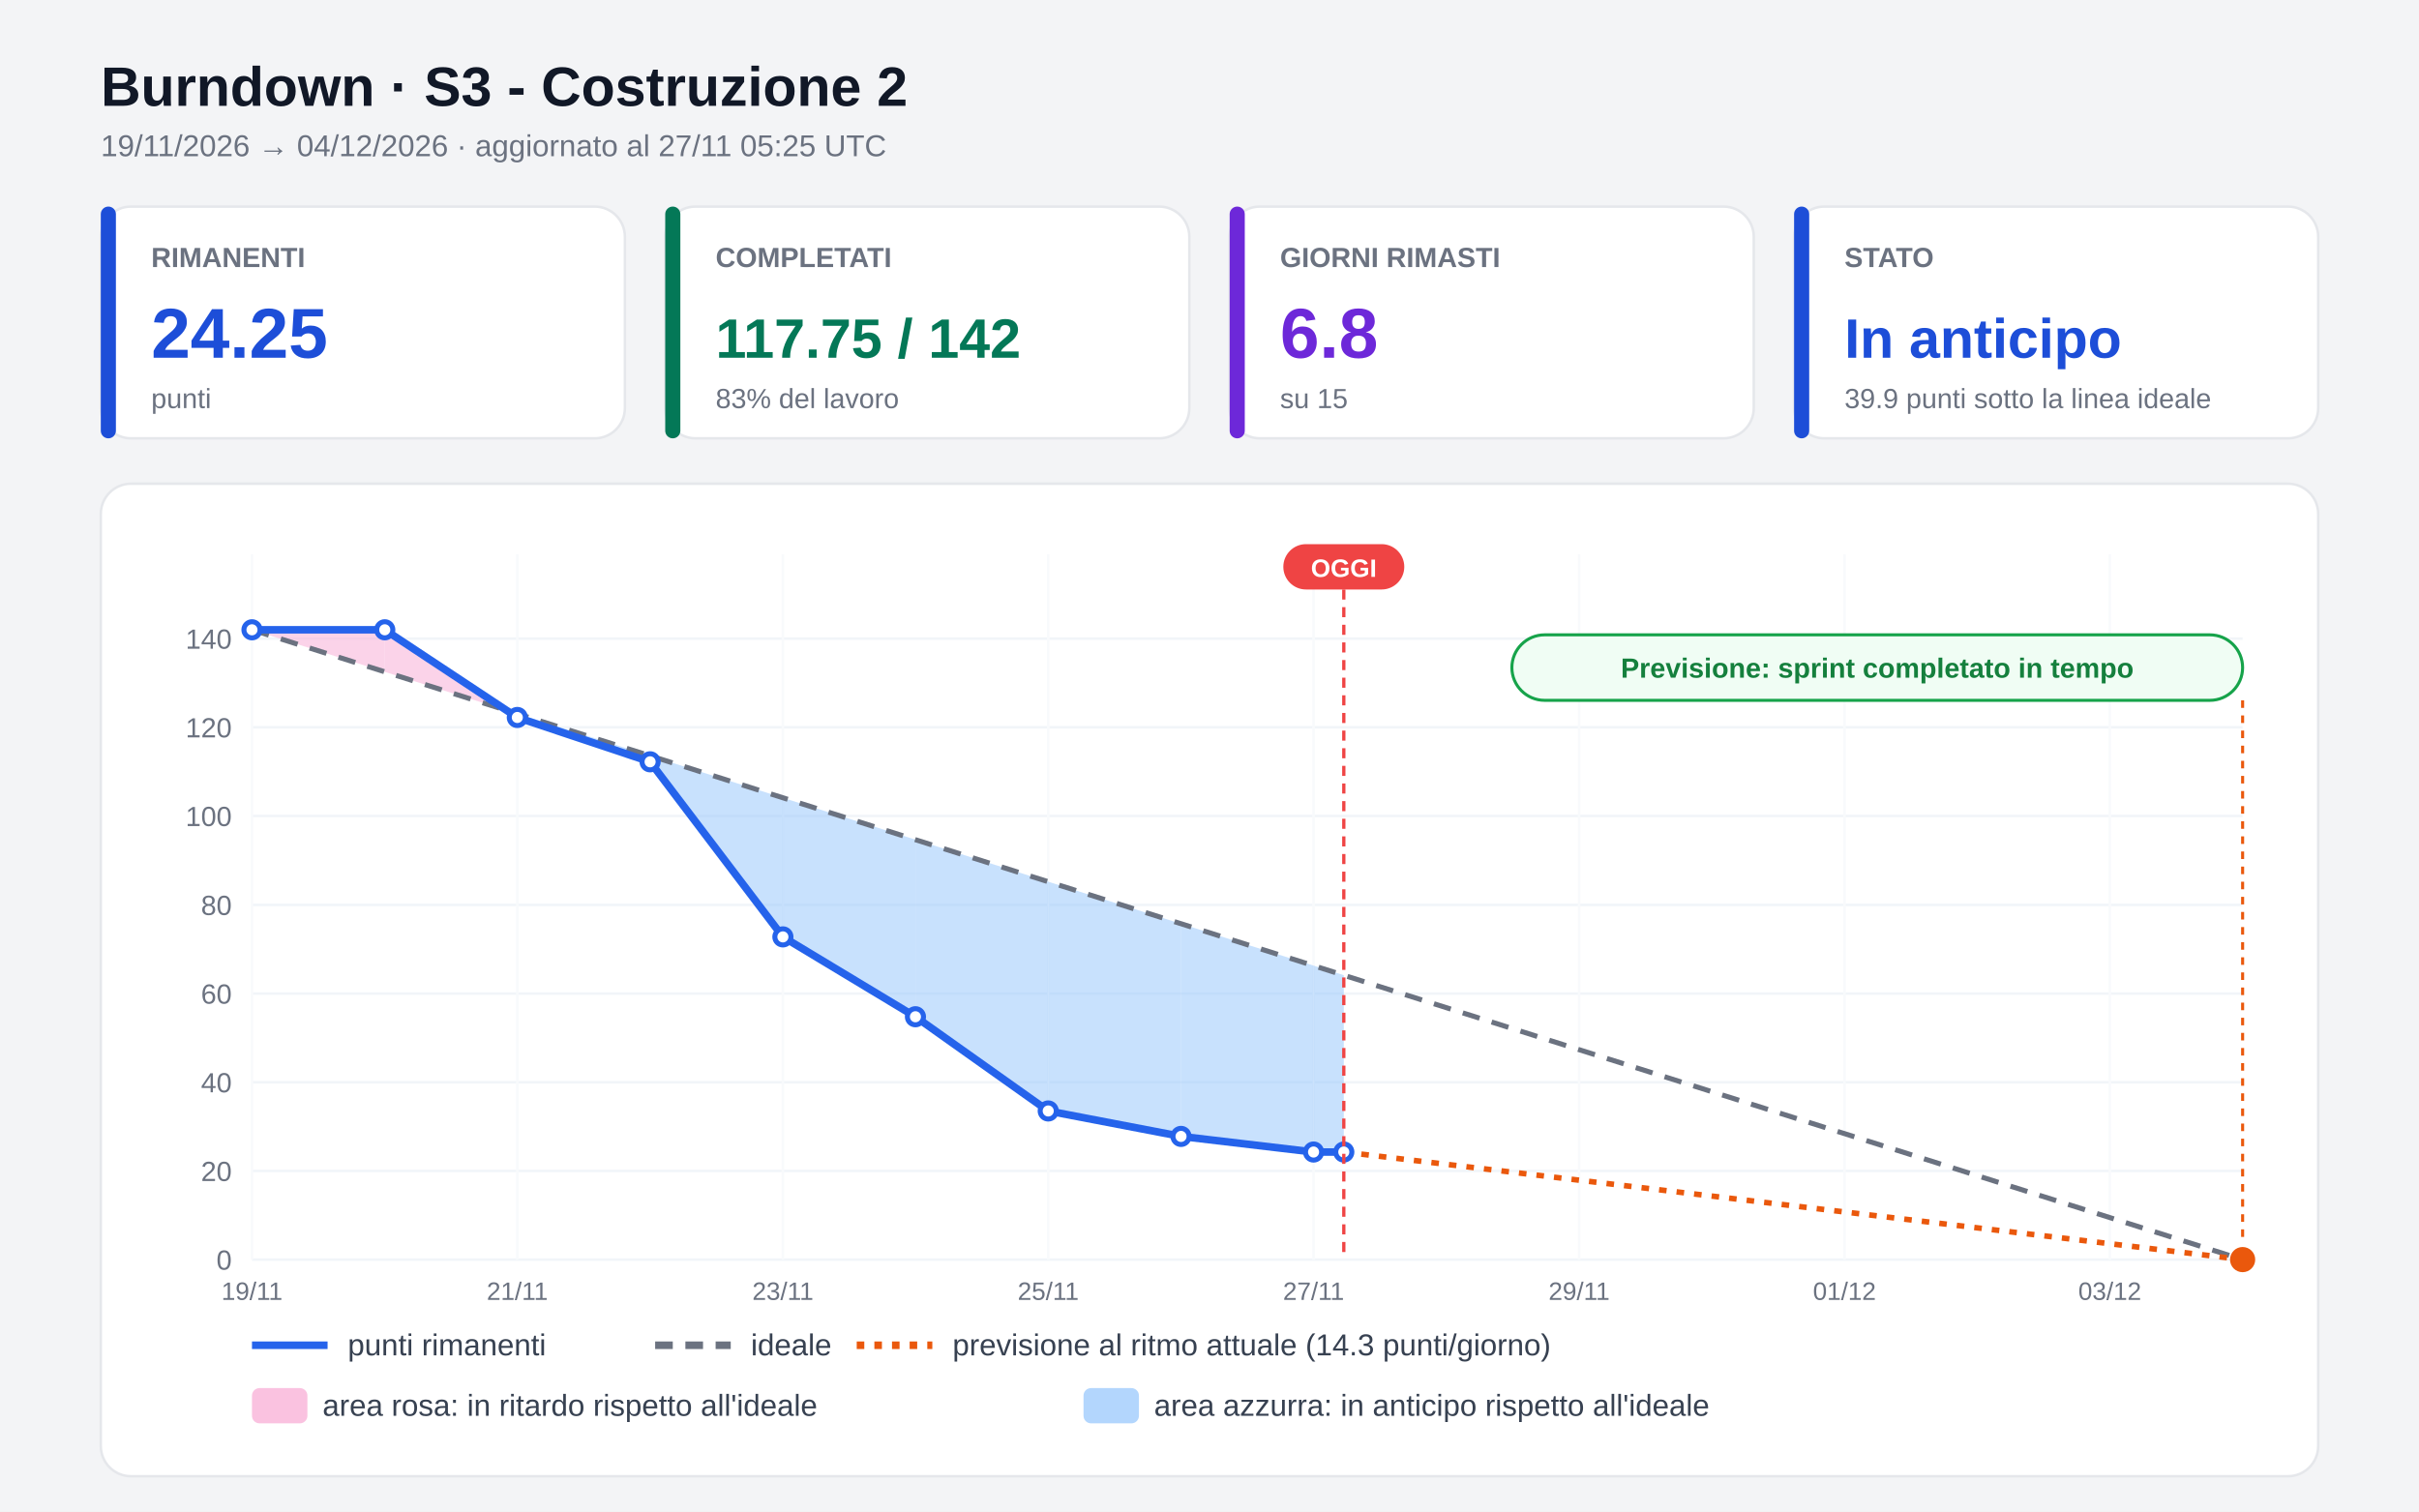
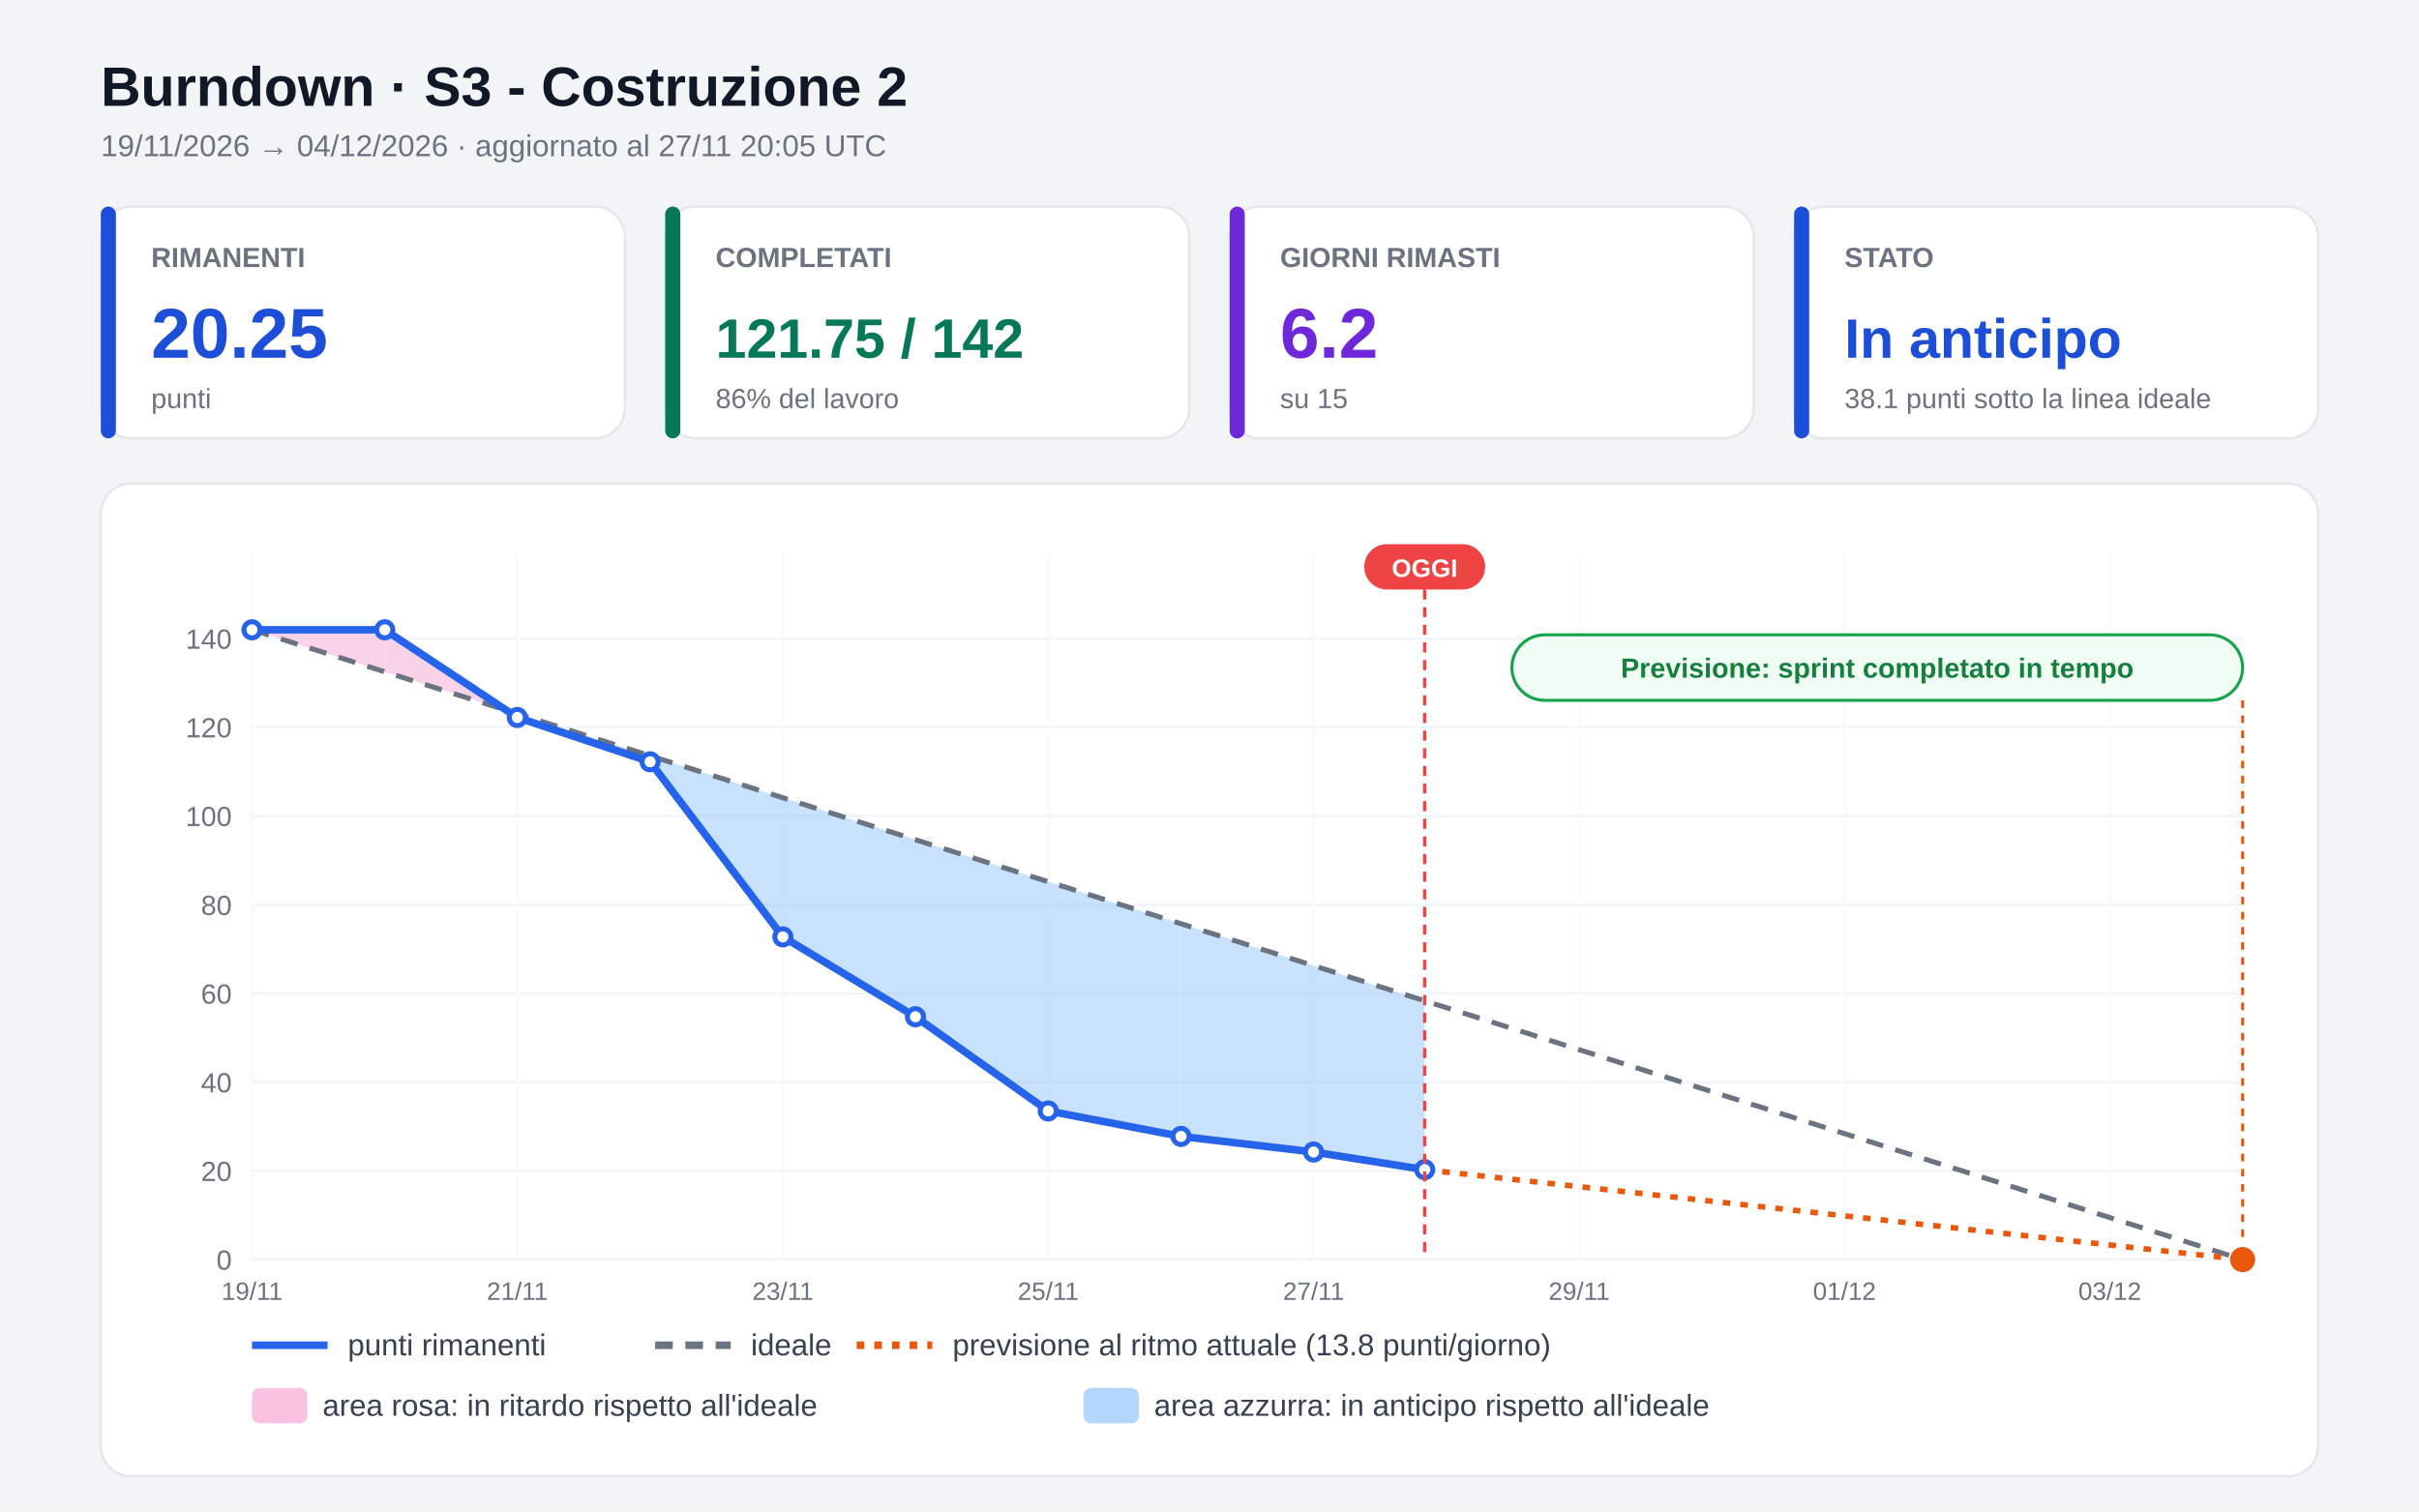
<svg xmlns="http://www.w3.org/2000/svg" viewBox="0 0 960 600" width="960" height="600" font-family="Arial">
  <rect width="960" height="600" fill="#f3f4f6" />
  <text x="40.0" y="42.0" font-size="22" text-anchor="start" fill="#111827" font-weight="bold">Burndown · S3 - Costruzione 2</text>
-   <text x="40.0" y="62.0" font-size="12" text-anchor="start" fill="#6b7280" font-weight="normal">19/11/2026 → 04/12/2026 · aggiornato al 27/11 05:25 UTC</text>
+   <text x="40.0" y="62.0" font-size="12" text-anchor="start" fill="#6b7280" font-weight="normal">19/11/2026 → 04/12/2026 · aggiornato al 27/11 20:05 UTC</text>
  <rect x="40.0" y="82.0" width="208.0" height="92.0" rx="12" fill="#ffffff" fill-opacity="1.0" stroke="#e5e7eb" stroke-width="1" />
  <rect x="40.0" y="82.0" width="6.0" height="92.0" rx="3" fill="#1d4ed8" fill-opacity="1.0" stroke="none" stroke-width="1" />
  <text x="60.0" y="106.0" font-size="11" text-anchor="start" fill="#6b7280" font-weight="bold">RIMANENTI</text>
-   <text x="60.0" y="142.0" font-size="28" text-anchor="start" fill="#1d4ed8" font-weight="bold">24.25</text>
+   <text x="60.0" y="142.0" font-size="28" text-anchor="start" fill="#1d4ed8" font-weight="bold">20.25</text>
  <text x="60.0" y="162.0" font-size="11" text-anchor="start" fill="#6b7280" font-weight="normal">punti</text>
  <rect x="264.0" y="82.0" width="208.0" height="92.0" rx="12" fill="#ffffff" fill-opacity="1.0" stroke="#e5e7eb" stroke-width="1" />
  <rect x="264.0" y="82.0" width="6.0" height="92.0" rx="3" fill="#047857" fill-opacity="1.0" stroke="none" stroke-width="1" />
  <text x="284.0" y="106.0" font-size="11" text-anchor="start" fill="#6b7280" font-weight="bold">COMPLETATI</text>
-   <text x="284.0" y="142.0" font-size="22" text-anchor="start" fill="#047857" font-weight="bold">117.75 / 142</text>
-   <text x="284.0" y="162.0" font-size="11" text-anchor="start" fill="#6b7280" font-weight="normal">83% del lavoro</text>
+   <text x="284.0" y="142.0" font-size="22" text-anchor="start" fill="#047857" font-weight="bold">121.75 / 142</text>
+   <text x="284.0" y="162.0" font-size="11" text-anchor="start" fill="#6b7280" font-weight="normal">86% del lavoro</text>
  <rect x="488.0" y="82.0" width="208.0" height="92.0" rx="12" fill="#ffffff" fill-opacity="1.0" stroke="#e5e7eb" stroke-width="1" />
  <rect x="488.0" y="82.0" width="6.0" height="92.0" rx="3" fill="#6d28d9" fill-opacity="1.0" stroke="none" stroke-width="1" />
  <text x="508.0" y="106.0" font-size="11" text-anchor="start" fill="#6b7280" font-weight="bold">GIORNI RIMASTI</text>
-   <text x="508.0" y="142.0" font-size="28" text-anchor="start" fill="#6d28d9" font-weight="bold">6.8</text>
+   <text x="508.0" y="142.0" font-size="28" text-anchor="start" fill="#6d28d9" font-weight="bold">6.2</text>
  <text x="508.0" y="162.0" font-size="11" text-anchor="start" fill="#6b7280" font-weight="normal">su 15</text>
  <rect x="712.0" y="82.0" width="208.0" height="92.0" rx="12" fill="#ffffff" fill-opacity="1.0" stroke="#e5e7eb" stroke-width="1" />
  <rect x="712.0" y="82.0" width="6.0" height="92.0" rx="3" fill="#1d4ed8" fill-opacity="1.0" stroke="none" stroke-width="1" />
  <text x="732.0" y="106.0" font-size="11" text-anchor="start" fill="#6b7280" font-weight="bold">STATO</text>
  <text x="732.0" y="142.0" font-size="22" text-anchor="start" fill="#1d4ed8" font-weight="bold">In anticipo</text>
-   <text x="732.0" y="162.0" font-size="11" text-anchor="start" fill="#6b7280" font-weight="normal">39.9 punti sotto la linea ideale</text>
+   <text x="732.0" y="162.0" font-size="11" text-anchor="start" fill="#6b7280" font-weight="normal">38.1 punti sotto la linea ideale</text>
  <rect x="40.0" y="192.0" width="880.0" height="394.0" rx="12" fill="#ffffff" fill-opacity="1.0" stroke="#e5e7eb" stroke-width="1" />
  <line x1="100.0" y1="500.0" x2="890.0" y2="500.0" stroke="#f1f5f9" stroke-width="1" />
  <text x="92.0" y="504.0" font-size="11" text-anchor="end" fill="#6b7280" font-weight="normal">0</text>
  <line x1="100.0" y1="464.8" x2="890.0" y2="464.8" stroke="#f1f5f9" stroke-width="1" />
  <text x="92.0" y="468.8" font-size="11" text-anchor="end" fill="#6b7280" font-weight="normal">20</text>
  <line x1="100.0" y1="429.6" x2="890.0" y2="429.6" stroke="#f1f5f9" stroke-width="1" />
  <text x="92.0" y="433.6" font-size="11" text-anchor="end" fill="#6b7280" font-weight="normal">40</text>
  <line x1="100.0" y1="394.4" x2="890.0" y2="394.4" stroke="#f1f5f9" stroke-width="1" />
  <text x="92.0" y="398.4" font-size="11" text-anchor="end" fill="#6b7280" font-weight="normal">60</text>
  <line x1="100.0" y1="359.2" x2="890.0" y2="359.2" stroke="#f1f5f9" stroke-width="1" />
  <text x="92.0" y="363.2" font-size="11" text-anchor="end" fill="#6b7280" font-weight="normal">80</text>
  <line x1="100.0" y1="323.9" x2="890.0" y2="323.9" stroke="#f1f5f9" stroke-width="1" />
  <text x="92.0" y="327.9" font-size="11" text-anchor="end" fill="#6b7280" font-weight="normal">100</text>
  <line x1="100.0" y1="288.7" x2="890.0" y2="288.7" stroke="#f1f5f9" stroke-width="1" />
  <text x="92.0" y="292.7" font-size="11" text-anchor="end" fill="#6b7280" font-weight="normal">120</text>
  <line x1="100.0" y1="253.5" x2="890.0" y2="253.5" stroke="#f1f5f9" stroke-width="1" />
  <text x="92.0" y="257.5" font-size="11" text-anchor="end" fill="#6b7280" font-weight="normal">140</text>
  <line x1="100.0" y1="220.0" x2="100.0" y2="500.0" stroke="#f8fafc" stroke-width="1" />
  <text x="100.0" y="516.0" font-size="10" text-anchor="middle" fill="#6b7280" font-weight="normal">19/11</text>
  <line x1="205.3" y1="220.0" x2="205.3" y2="500.0" stroke="#f8fafc" stroke-width="1" />
  <text x="205.3" y="516.0" font-size="10" text-anchor="middle" fill="#6b7280" font-weight="normal">21/11</text>
  <line x1="310.7" y1="220.0" x2="310.7" y2="500.0" stroke="#f8fafc" stroke-width="1" />
  <text x="310.7" y="516.0" font-size="10" text-anchor="middle" fill="#6b7280" font-weight="normal">23/11</text>
  <line x1="416.0" y1="220.0" x2="416.0" y2="500.0" stroke="#f8fafc" stroke-width="1" />
  <text x="416.0" y="516.0" font-size="10" text-anchor="middle" fill="#6b7280" font-weight="normal">25/11</text>
  <line x1="521.3" y1="220.0" x2="521.3" y2="500.0" stroke="#f8fafc" stroke-width="1" />
  <text x="521.3" y="516.0" font-size="10" text-anchor="middle" fill="#6b7280" font-weight="normal">27/11</text>
  <line x1="626.7" y1="220.0" x2="626.7" y2="500.0" stroke="#f8fafc" stroke-width="1" />
  <text x="626.7" y="516.0" font-size="10" text-anchor="middle" fill="#6b7280" font-weight="normal">29/11</text>
  <line x1="732.0" y1="220.0" x2="732.0" y2="500.0" stroke="#f8fafc" stroke-width="1" />
  <text x="732.0" y="516.0" font-size="10" text-anchor="middle" fill="#6b7280" font-weight="normal">01/12</text>
  <line x1="837.3" y1="220.0" x2="837.3" y2="500.0" stroke="#f8fafc" stroke-width="1" />
  <text x="837.3" y="516.0" font-size="10" text-anchor="middle" fill="#6b7280" font-weight="normal">03/12</text>
  <polygon points="100.0,250.0 152.7,250.0 152.7,266.7 100.0,250.0" fill="#f9a8d4" fill-opacity="0.5" stroke="none" stroke-width="1.5" stroke-linejoin="round" />
  <polygon points="152.7,250.0 201.2,282.0 152.7,266.7" fill="#f9a8d4" fill-opacity="0.5" stroke="none" stroke-width="1.5" stroke-linejoin="round" />
  <polygon points="201.2,282.0 205.3,284.8 205.3,283.3" fill="#93c5fd" fill-opacity="0.5" stroke="none" stroke-width="1.5" stroke-linejoin="round" />
  <polygon points="205.3,284.8 258.0,302.4 258.0,300.0 205.3,283.3" fill="#93c5fd" fill-opacity="0.5" stroke="none" stroke-width="1.5" stroke-linejoin="round" />
  <polygon points="258.0,302.4 310.7,371.9 310.7,316.7 258.0,300.0" fill="#93c5fd" fill-opacity="0.5" stroke="none" stroke-width="1.5" stroke-linejoin="round" />
  <polygon points="310.7,371.9 363.3,403.6 363.3,333.3 310.7,316.7" fill="#93c5fd" fill-opacity="0.5" stroke="none" stroke-width="1.5" stroke-linejoin="round" />
  <polygon points="363.3,403.6 416.0,441.0 416.0,350.0 363.3,333.3" fill="#93c5fd" fill-opacity="0.5" stroke="none" stroke-width="1.5" stroke-linejoin="round" />
  <polygon points="416.0,441.0 468.7,451.1 468.7,366.7 416.0,350.0" fill="#93c5fd" fill-opacity="0.5" stroke="none" stroke-width="1.5" stroke-linejoin="round" />
  <polygon points="468.7,451.1 521.3,457.3 521.3,383.3 468.7,366.7" fill="#93c5fd" fill-opacity="0.5" stroke="none" stroke-width="1.5" stroke-linejoin="round" />
-   <polygon points="521.3,457.3 533.3,457.3 533.3,387.1 521.3,383.3" fill="#93c5fd" fill-opacity="0.5" stroke="none" stroke-width="1.5" stroke-linejoin="round" />
+   <polygon points="521.3,457.3 565.4,464.3 565.4,397.3 521.3,383.3" fill="#93c5fd" fill-opacity="0.5" stroke="none" stroke-width="1.5" stroke-linejoin="round" />
  <polyline points="100.0,250.0 890.0,500.0" fill="none" fill-opacity="1.0" stroke="#6b7280" stroke-width="2" stroke-linejoin="round" stroke-dasharray="7 5" />
-   <polyline points="533.3,457.3 890.0,500.0" fill="none" fill-opacity="1.0" stroke="#ea580c" stroke-width="2.2" stroke-linejoin="round" stroke-dasharray="3 4" />
-   <polyline points="100.0,250.0 152.7,250.0 205.3,284.8 258.0,302.4 310.7,371.9 363.3,403.6 416.0,441.0 468.7,451.1 521.3,457.3 533.3,457.3" fill="none" fill-opacity="1.0" stroke="#2563eb" stroke-width="3" stroke-linejoin="round" />
+   <polyline points="565.4,464.3 890.0,500.0" fill="none" fill-opacity="1.0" stroke="#ea580c" stroke-width="2.2" stroke-linejoin="round" stroke-dasharray="3 4" />
+   <polyline points="100.0,250.0 152.7,250.0 205.3,284.8 258.0,302.4 310.7,371.9 363.3,403.6 416.0,441.0 468.7,451.1 521.3,457.3 565.4,464.3" fill="none" fill-opacity="1.0" stroke="#2563eb" stroke-width="3" stroke-linejoin="round" />
  <circle cx="100.0" cy="250.0" r="3.2" fill="#ffffff" stroke="#2563eb" stroke-width="2" />
  <circle cx="152.7" cy="250.0" r="3.2" fill="#ffffff" stroke="#2563eb" stroke-width="2" />
  <circle cx="205.3" cy="284.8" r="3.2" fill="#ffffff" stroke="#2563eb" stroke-width="2" />
  <circle cx="258.0" cy="302.4" r="3.2" fill="#ffffff" stroke="#2563eb" stroke-width="2" />
  <circle cx="310.7" cy="371.9" r="3.2" fill="#ffffff" stroke="#2563eb" stroke-width="2" />
  <circle cx="363.3" cy="403.6" r="3.2" fill="#ffffff" stroke="#2563eb" stroke-width="2" />
  <circle cx="416.0" cy="441.0" r="3.2" fill="#ffffff" stroke="#2563eb" stroke-width="2" />
  <circle cx="468.7" cy="451.1" r="3.2" fill="#ffffff" stroke="#2563eb" stroke-width="2" />
  <circle cx="521.3" cy="457.3" r="3.2" fill="#ffffff" stroke="#2563eb" stroke-width="2" />
-   <circle cx="533.3" cy="457.3" r="3.2" fill="#ffffff" stroke="#2563eb" stroke-width="2" />
-   <line x1="533.3" y1="220.0" x2="533.3" y2="500.0" stroke="#ef4444" stroke-width="1.3" stroke-dasharray="4 3" />
-   <rect x="509.3" y="216.0" width="48.0" height="18.0" rx="9" fill="#ef4444" fill-opacity="1.0" stroke="none" stroke-width="1" />
-   <text x="533.3" y="229.0" font-size="10" text-anchor="middle" fill="#ffffff" font-weight="bold">OGGI</text>
+   <circle cx="565.4" cy="464.3" r="3.2" fill="#ffffff" stroke="#2563eb" stroke-width="2" />
+   <line x1="565.4" y1="220.0" x2="565.4" y2="500.0" stroke="#ef4444" stroke-width="1.3" stroke-dasharray="4 3" />
+   <rect x="541.4" y="216.0" width="48.0" height="18.0" rx="9" fill="#ef4444" fill-opacity="1.0" stroke="none" stroke-width="1" />
+   <text x="565.4" y="229.0" font-size="10" text-anchor="middle" fill="#ffffff" font-weight="bold">OGGI</text>
  <circle cx="890.0" cy="500.0" r="5" fill="#ea580c" />
  <line x1="890.0" y1="278.0" x2="890.0" y2="494.0" stroke="#ea580c" stroke-width="1.2" stroke-dasharray="3 3" />
  <rect x="600.0" y="252.0" width="290.0" height="26.0" rx="13" fill="#f0fdf4" fill-opacity="1.0" stroke="#16a34a" stroke-width="1.2" />
  <text x="745.0" y="269.0" font-size="11" text-anchor="middle" fill="#15803d" font-weight="bold">Previsione: sprint completato in tempo</text>
  <line x1="100.0" y1="534.0" x2="130.0" y2="534.0" stroke="#2563eb" stroke-width="3" />
  <text x="138.0" y="538.0" font-size="12" text-anchor="start" fill="#374151" font-weight="normal">punti rimanenti</text>
  <line x1="260.0" y1="534.0" x2="290.0" y2="534.0" stroke="#6b7280" stroke-width="3" stroke-dasharray="7 5" />
  <text x="298.0" y="538.0" font-size="12" text-anchor="start" fill="#374151" font-weight="normal">ideale</text>
  <line x1="340.0" y1="534.0" x2="370.0" y2="534.0" stroke="#ea580c" stroke-width="3" stroke-dasharray="3 4" />
-   <text x="378.0" y="538.0" font-size="12" text-anchor="start" fill="#374151" font-weight="normal">previsione al ritmo attuale (14.3 punti/giorno)</text>
+   <text x="378.0" y="538.0" font-size="12" text-anchor="start" fill="#374151" font-weight="normal">previsione al ritmo attuale (13.8 punti/giorno)</text>
  <rect x="100.0" y="551.0" width="22.0" height="14.0" rx="3" fill="#f9a8d4" fill-opacity="0.7" stroke="none" stroke-width="1" />
  <text x="128.0" y="562.0" font-size="12" text-anchor="start" fill="#374151" font-weight="normal">area rosa: in ritardo rispetto all'ideale</text>
  <rect x="430.0" y="551.0" width="22.0" height="14.0" rx="3" fill="#93c5fd" fill-opacity="0.7" stroke="none" stroke-width="1" />
  <text x="458.0" y="562.0" font-size="12" text-anchor="start" fill="#374151" font-weight="normal">area azzurra: in anticipo rispetto all'ideale</text>
</svg>
